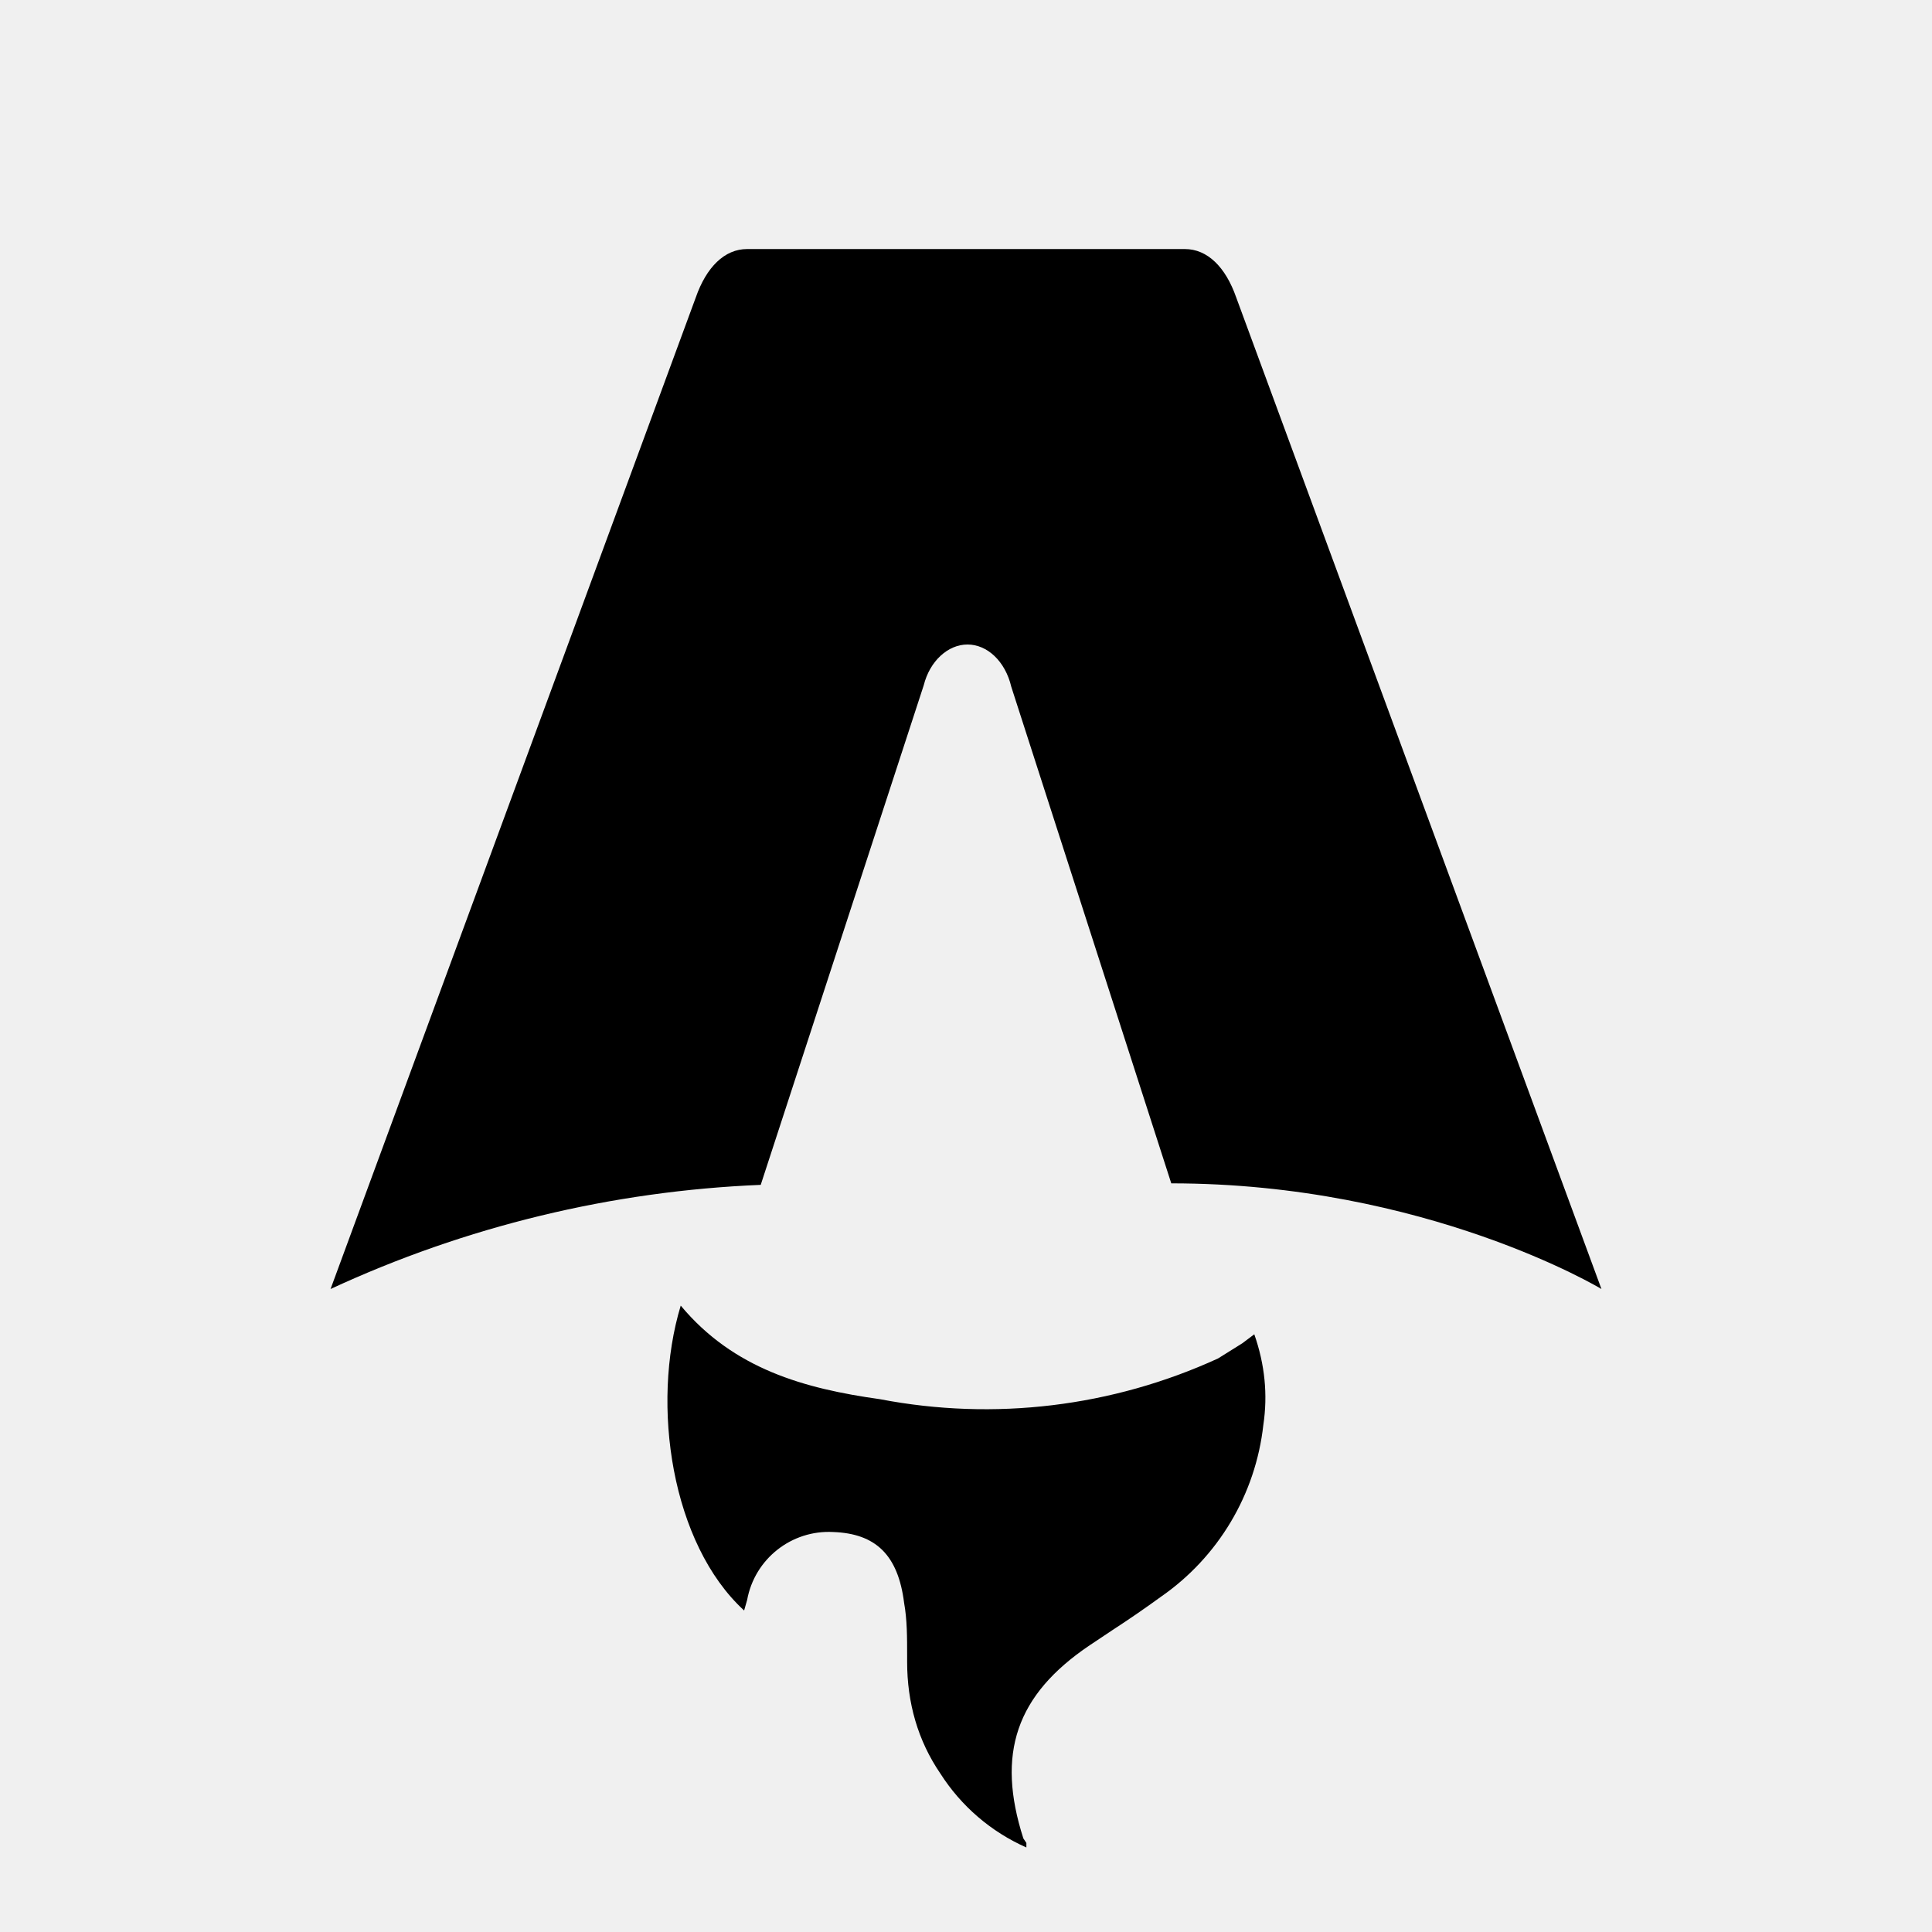
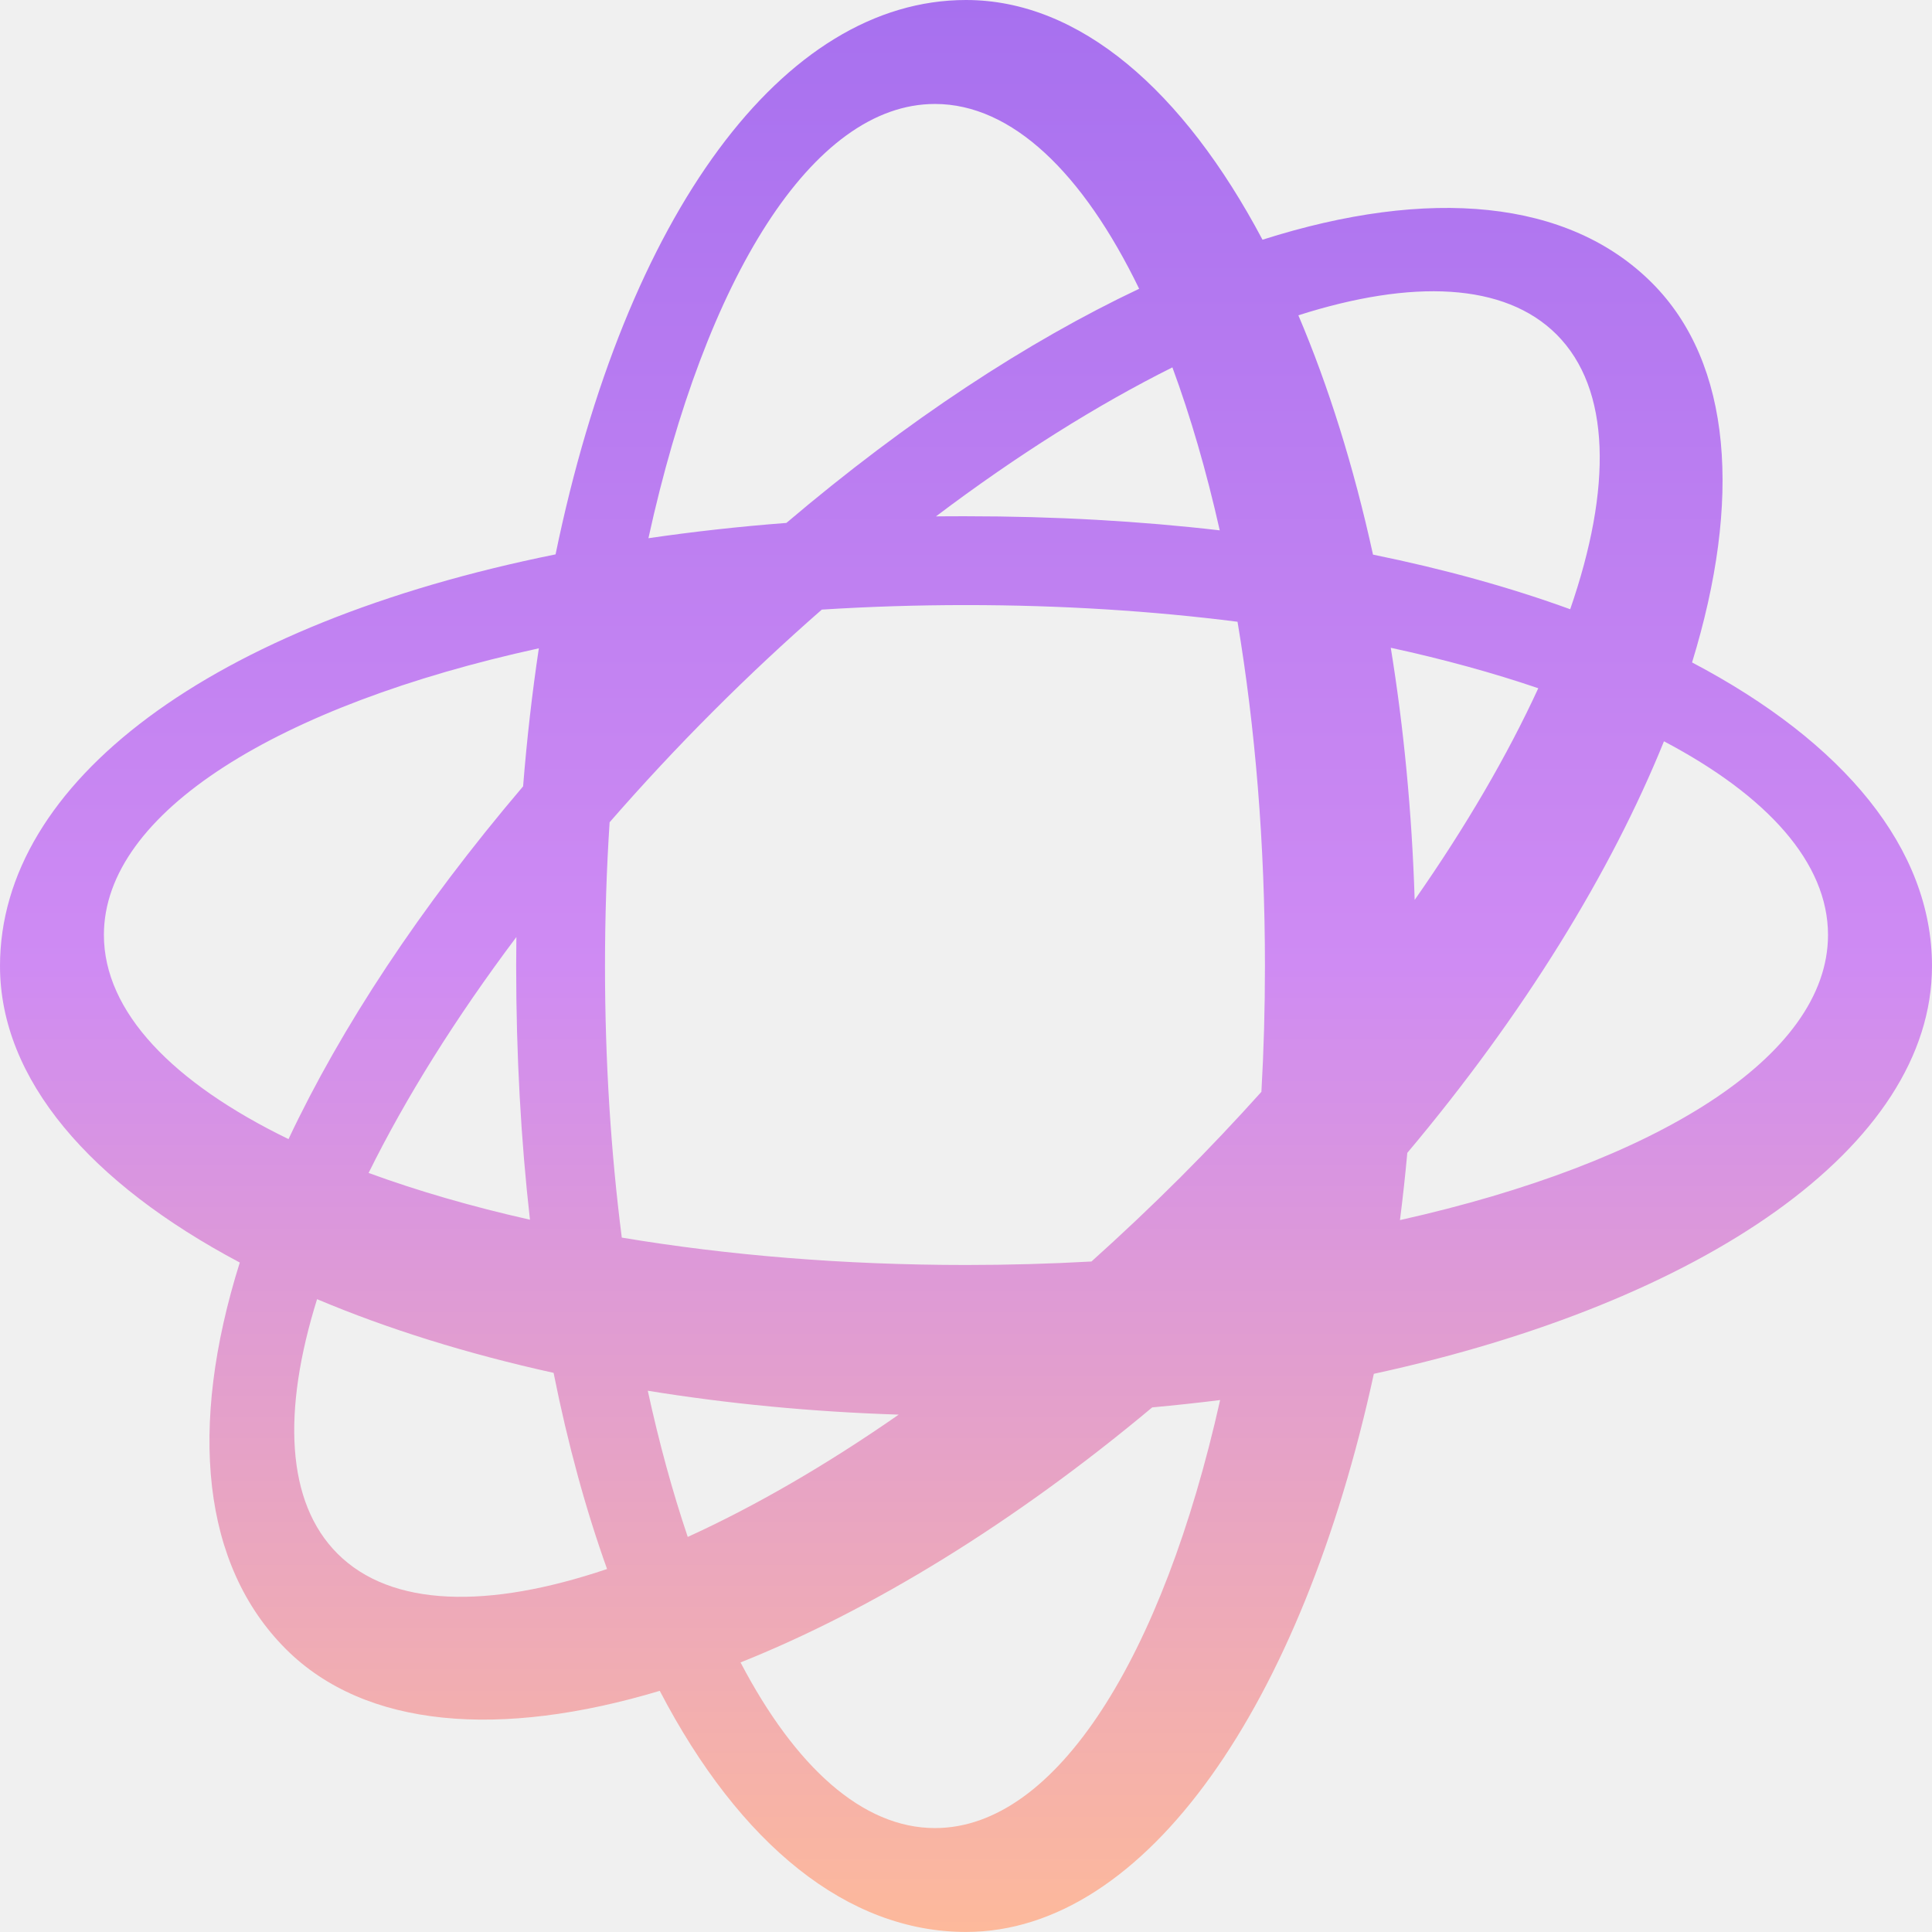
- <svg xmlns="http://www.w3.org/2000/svg" fill="none" viewBox="0 0 128 128">
-   <path d="M50.4 78.5a75.1 75.1 0 0 0-28.5 6.9l24.2-65.7c.7-2 1.9-3.2 3.4-3.2h29c1.5 0 2.7 1.2 3.4 3.2l24.2 65.7s-11.6-7-28.5-7L67 45.5c-.4-1.7-1.6-2.8-2.9-2.8-1.3 0-2.5 1.1-2.9 2.7L50.4 78.5Zm-1.1 28.2Zm-4.2-20.2c-2 6.6-.6 15.8 4.2 20.2a17.5 17.5 0 0 1 .2-.7 5.5 5.5 0 0 1 5.7-4.5c2.8.1 4.3 1.5 4.7 4.7.2 1.1.2 2.3.2 3.5v.4c0 2.7.7 5.2 2.2 7.4a13 13 0 0 0 5.7 4.9v-.3l-.2-.3c-1.8-5.6-.5-9.5 4.4-12.8l1.5-1a73 73 0 0 0 3.2-2.2 16 16 0 0 0 6.8-11.4c.3-2 .1-4-.6-6l-.8.6-1.6 1a37 37 0 0 1-22.4 2.7c-5-.7-9.7-2-13.2-6.2Z" />
-   <style>
-         path { fill: #000; }
-         @media (prefers-color-scheme: dark) {
-             path { fill: #FFF; }
-         }
-     </style>
+ <svg xmlns="http://www.w3.org/2000/svg" xmlns:xlink="http://www.w3.org/1999/xlink" viewBox="5 5.001 90 89.999" width="256px" height="255.996px">
+   <defs>
+     <linearGradient id="color-1-0" gradientUnits="userSpaceOnUse" x1="50" y1="5.001" x2="50" y2="94.999" xlink:href="#color-1" />
+     <linearGradient id="color-1">
+       <stop style="stop-color: #a770ef;" offset="0" />
+       <stop style="stop-color: #cf8bf3;" offset="0.5" />
+       <stop style="stop-color: #fdb99b;" offset="1" />
+     </linearGradient>
+   </defs>
+   <path d="M16.17,63.815c-2.421,7.709-1.747,14.115,2.147,18.006  c3.701,3.7,10.002,4.169,17.417,1.946c3.741,7.176,8.753,11.232,14.267,11.232  c8.408,0,15.662-10.644,18.998-26C84.355,65.663,95,58.414,95,50  c0-5.448-4.083-10.409-11.177-14.14c2.313-7.528,1.878-13.933-1.867-17.68  c-3.892-3.895-10.382-4.482-18.144-2.012C60.126,9.216,55.293,5.001,50.001,5.001  c-8.516,0-15.844,9.963-19.121,25.825C14.792,34.073,5,41.438,5,50  C5,55.292,9.215,60.127,16.17,63.815z M58.066,18.453  c-5.208,2.465-10.795,6.123-16.433,10.908c-2.223,0.17-4.367,0.411-6.427,0.712  c2.648-12.088,7.634-20.229,13.348-20.229C52.142,9.844,55.45,13.06,58.066,18.453  z M33.398,43.305c1.519-1.742,3.133-3.481,4.849-5.194  c1.66-1.662,3.345-3.232,5.036-4.712c2.183-0.138,4.425-0.211,6.718-0.211  c4.417,0,8.673,0.272,12.648,0.777c0.822,4.91,1.277,10.335,1.277,16.036  c0,1.993-0.055,3.949-0.165,5.862c-1.203,1.339-2.46,2.67-3.777,3.987  c-1.369,1.366-2.752,2.672-4.14,3.917c-1.91,0.106-3.859,0.162-5.844,0.162  c-5.704,0-11.125-0.454-16.035-1.276c-0.508-3.977-0.782-8.23-0.782-12.651  C33.183,47.719,33.256,45.484,33.398,43.305z M29.045,50  c0,4.171,0.224,8.118,0.642,11.82c-2.728-0.615-5.25-1.348-7.516-2.179  c1.72-3.481,4.039-7.203,6.884-10.989C29.048,49.098,29.045,49.547,29.045,50  z M46.866,70.9c-3.407,2.37-6.728,4.284-9.828,5.697  c-0.706-2.09-1.33-4.367-1.862-6.81C38.879,70.389,42.798,70.77,46.866,70.9z   M70.901,46.922c-0.128-4.089-0.51-8.029-1.113-11.745  c2.465,0.535,4.765,1.168,6.871,1.885C75.229,40.172,73.29,43.506,70.901,46.922z   M50.001,29.05c-0.469,0-0.934,0-1.4,0.006  c3.795-2.864,7.525-5.2,11.014-6.941c0.845,2.288,1.586,4.836,2.205,7.592  C58.107,29.276,54.154,29.05,50.001,29.05z M78.146,33.382  c-2.779-1.011-5.851-1.865-9.186-2.545c-0.897-4.095-2.073-7.847-3.477-11.148  c5.302-1.691,9.605-1.524,12.028,0.893C80.046,23.12,80.101,27.729,78.146,33.382z   M70.216,61.838c0.131-1.028,0.245-2.071,0.342-3.132  C75.975,52.264,80.046,45.636,82.514,39.534c4.807,2.533,7.642,5.654,7.642,9.02  C90.155,54.223,82.142,59.173,70.216,61.838z M39.497,82.444  c6.095-2.436,12.727-6.485,19.178-11.881c1.068-0.099,2.123-0.211,3.163-0.342  c-2.666,11.923-7.614,19.939-13.283,19.939  C45.167,90.16,42.037,87.292,39.497,82.444z M19.77,65.522  c3.267,1.379,6.981,2.542,11.018,3.432c0.664,3.322,1.502,6.378,2.491,9.138  c-5.544,1.873-10.06,1.784-12.559-0.717  C18.327,74.98,18.14,70.745,19.77,65.522z M9.84,48.554  c0-5.716,8.16-10.704,20.261-13.352c-0.309,2.064-0.556,4.21-0.733,6.43  c-4.828,5.678-8.485,11.254-10.928,16.433C13.055,55.446,9.84,52.143,9.84,48.554z  " style="fill: url(&quot;#color-1-0&quot;);" id="object-0" transform="matrix(1, 0, 0, 1, -8.881784197001252e-16, -1.7763568394002505e-15)" />
</svg>
